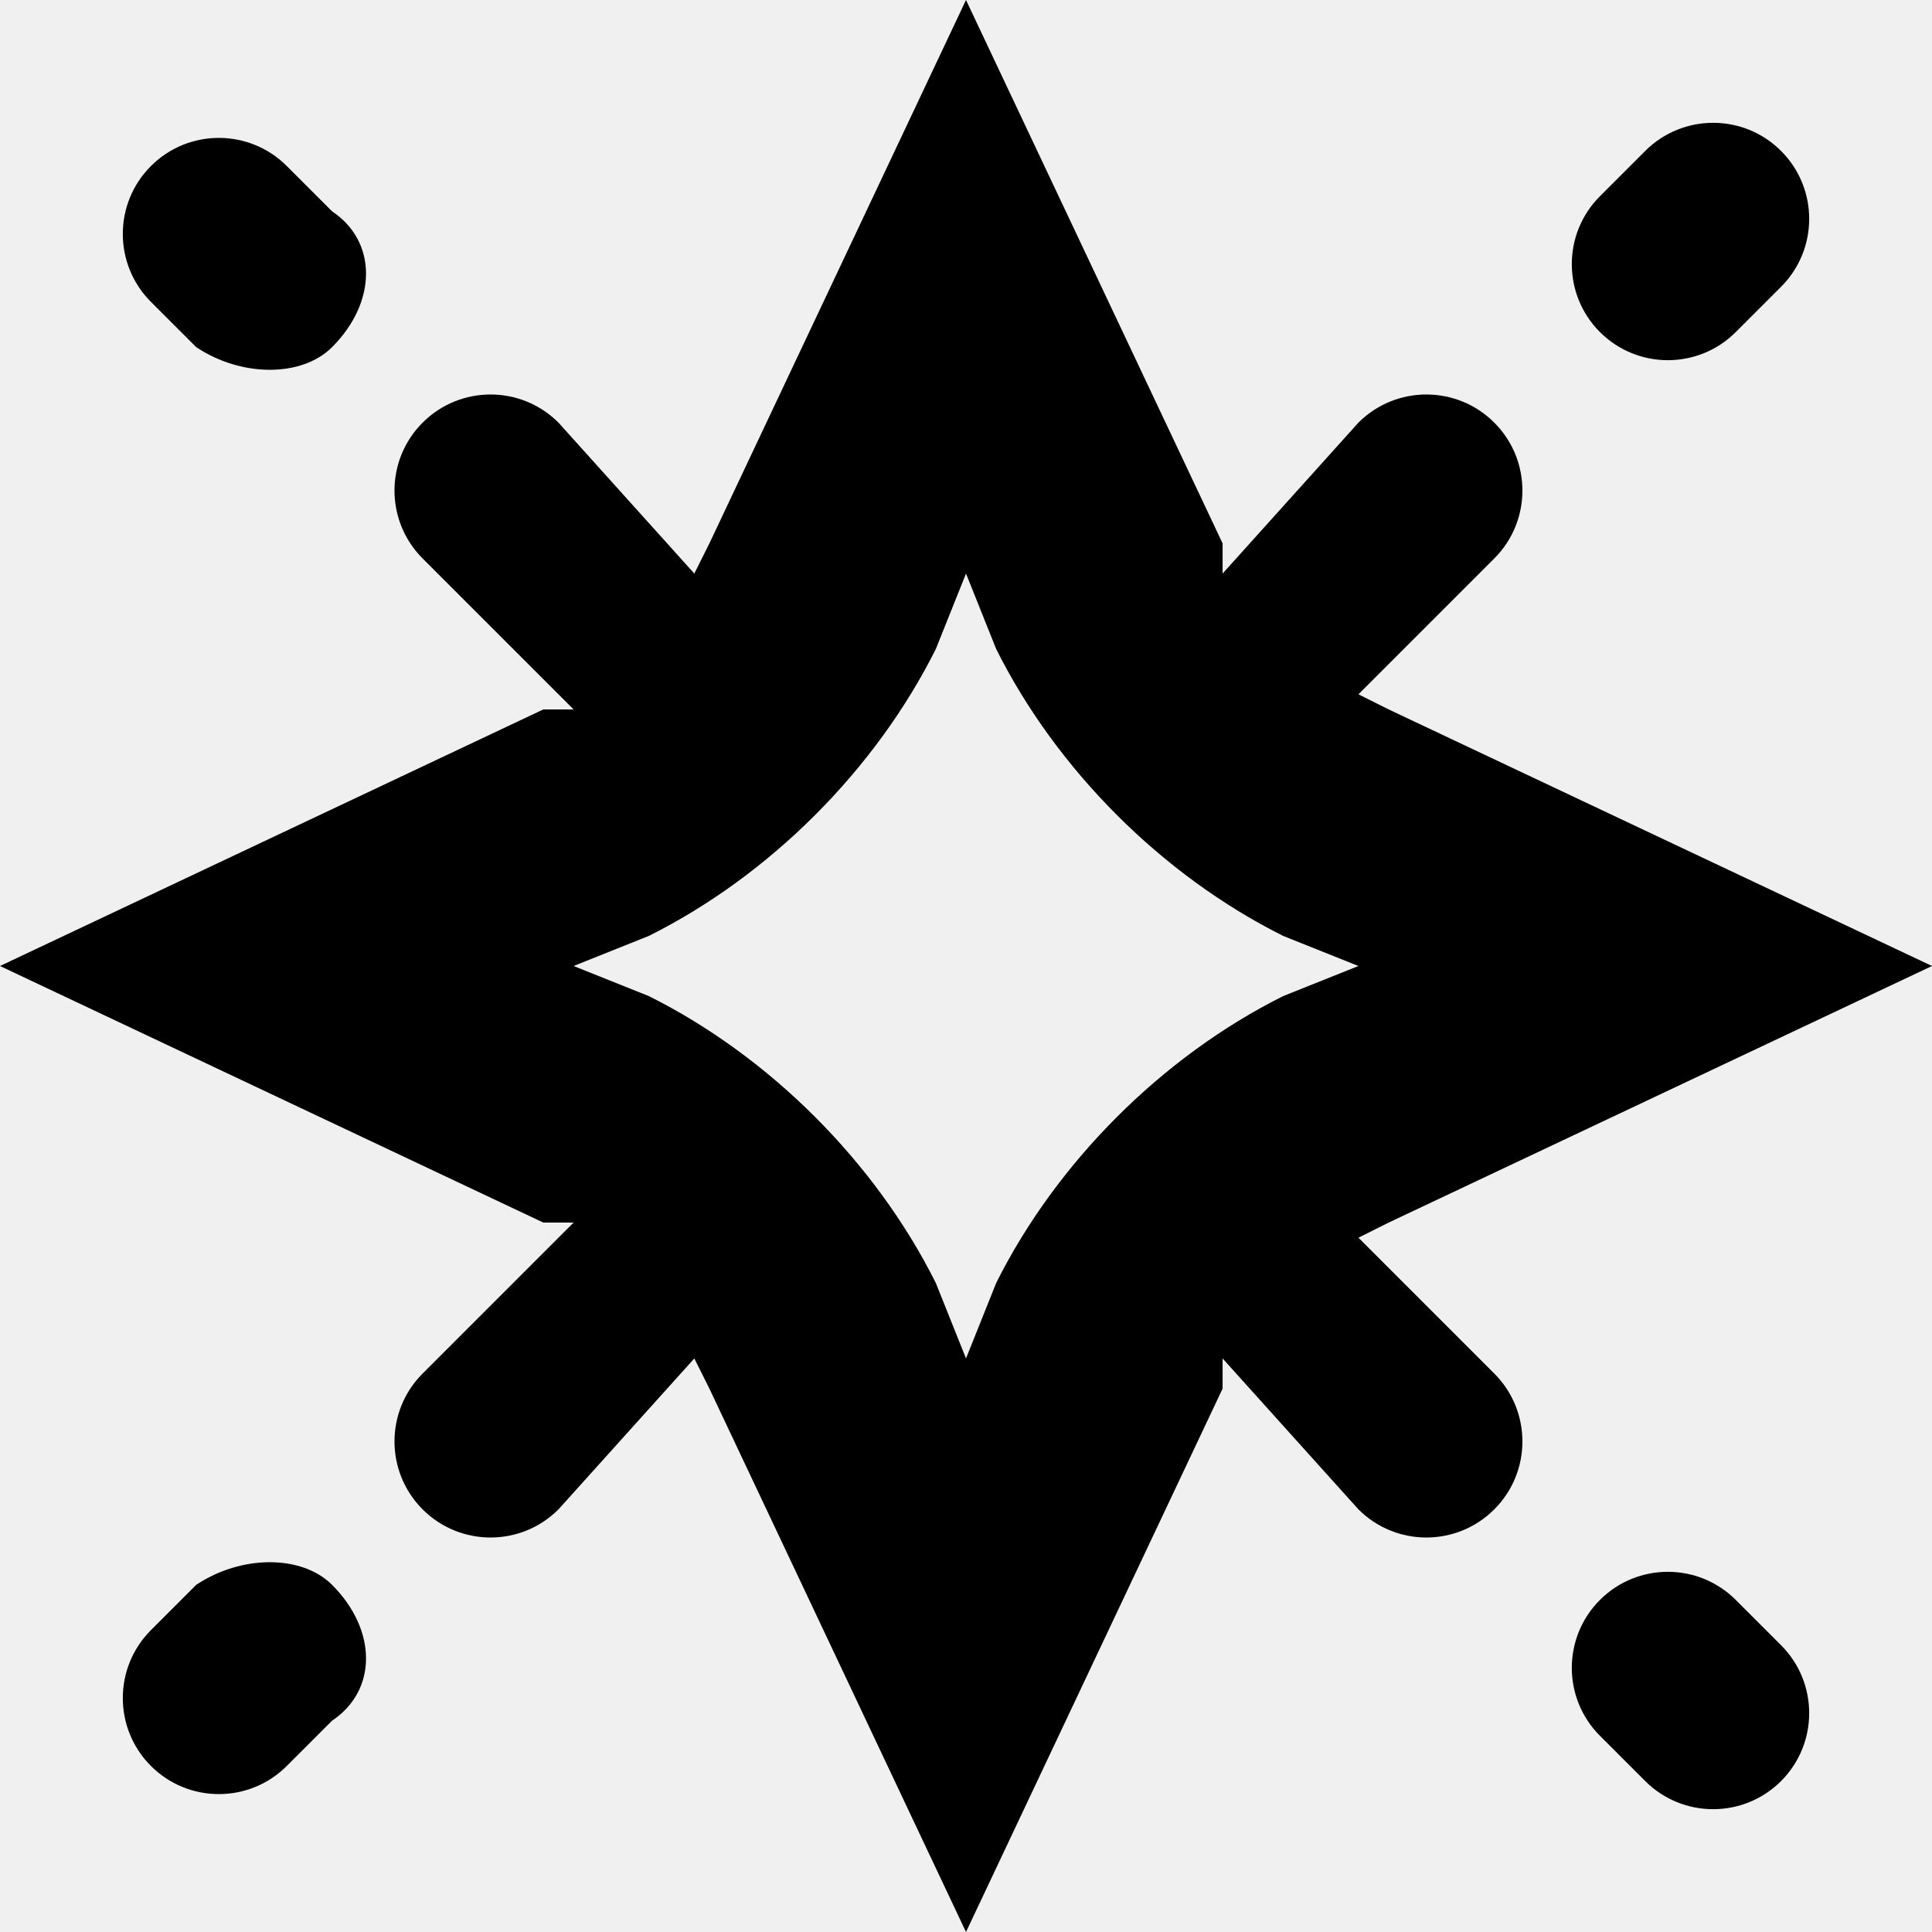
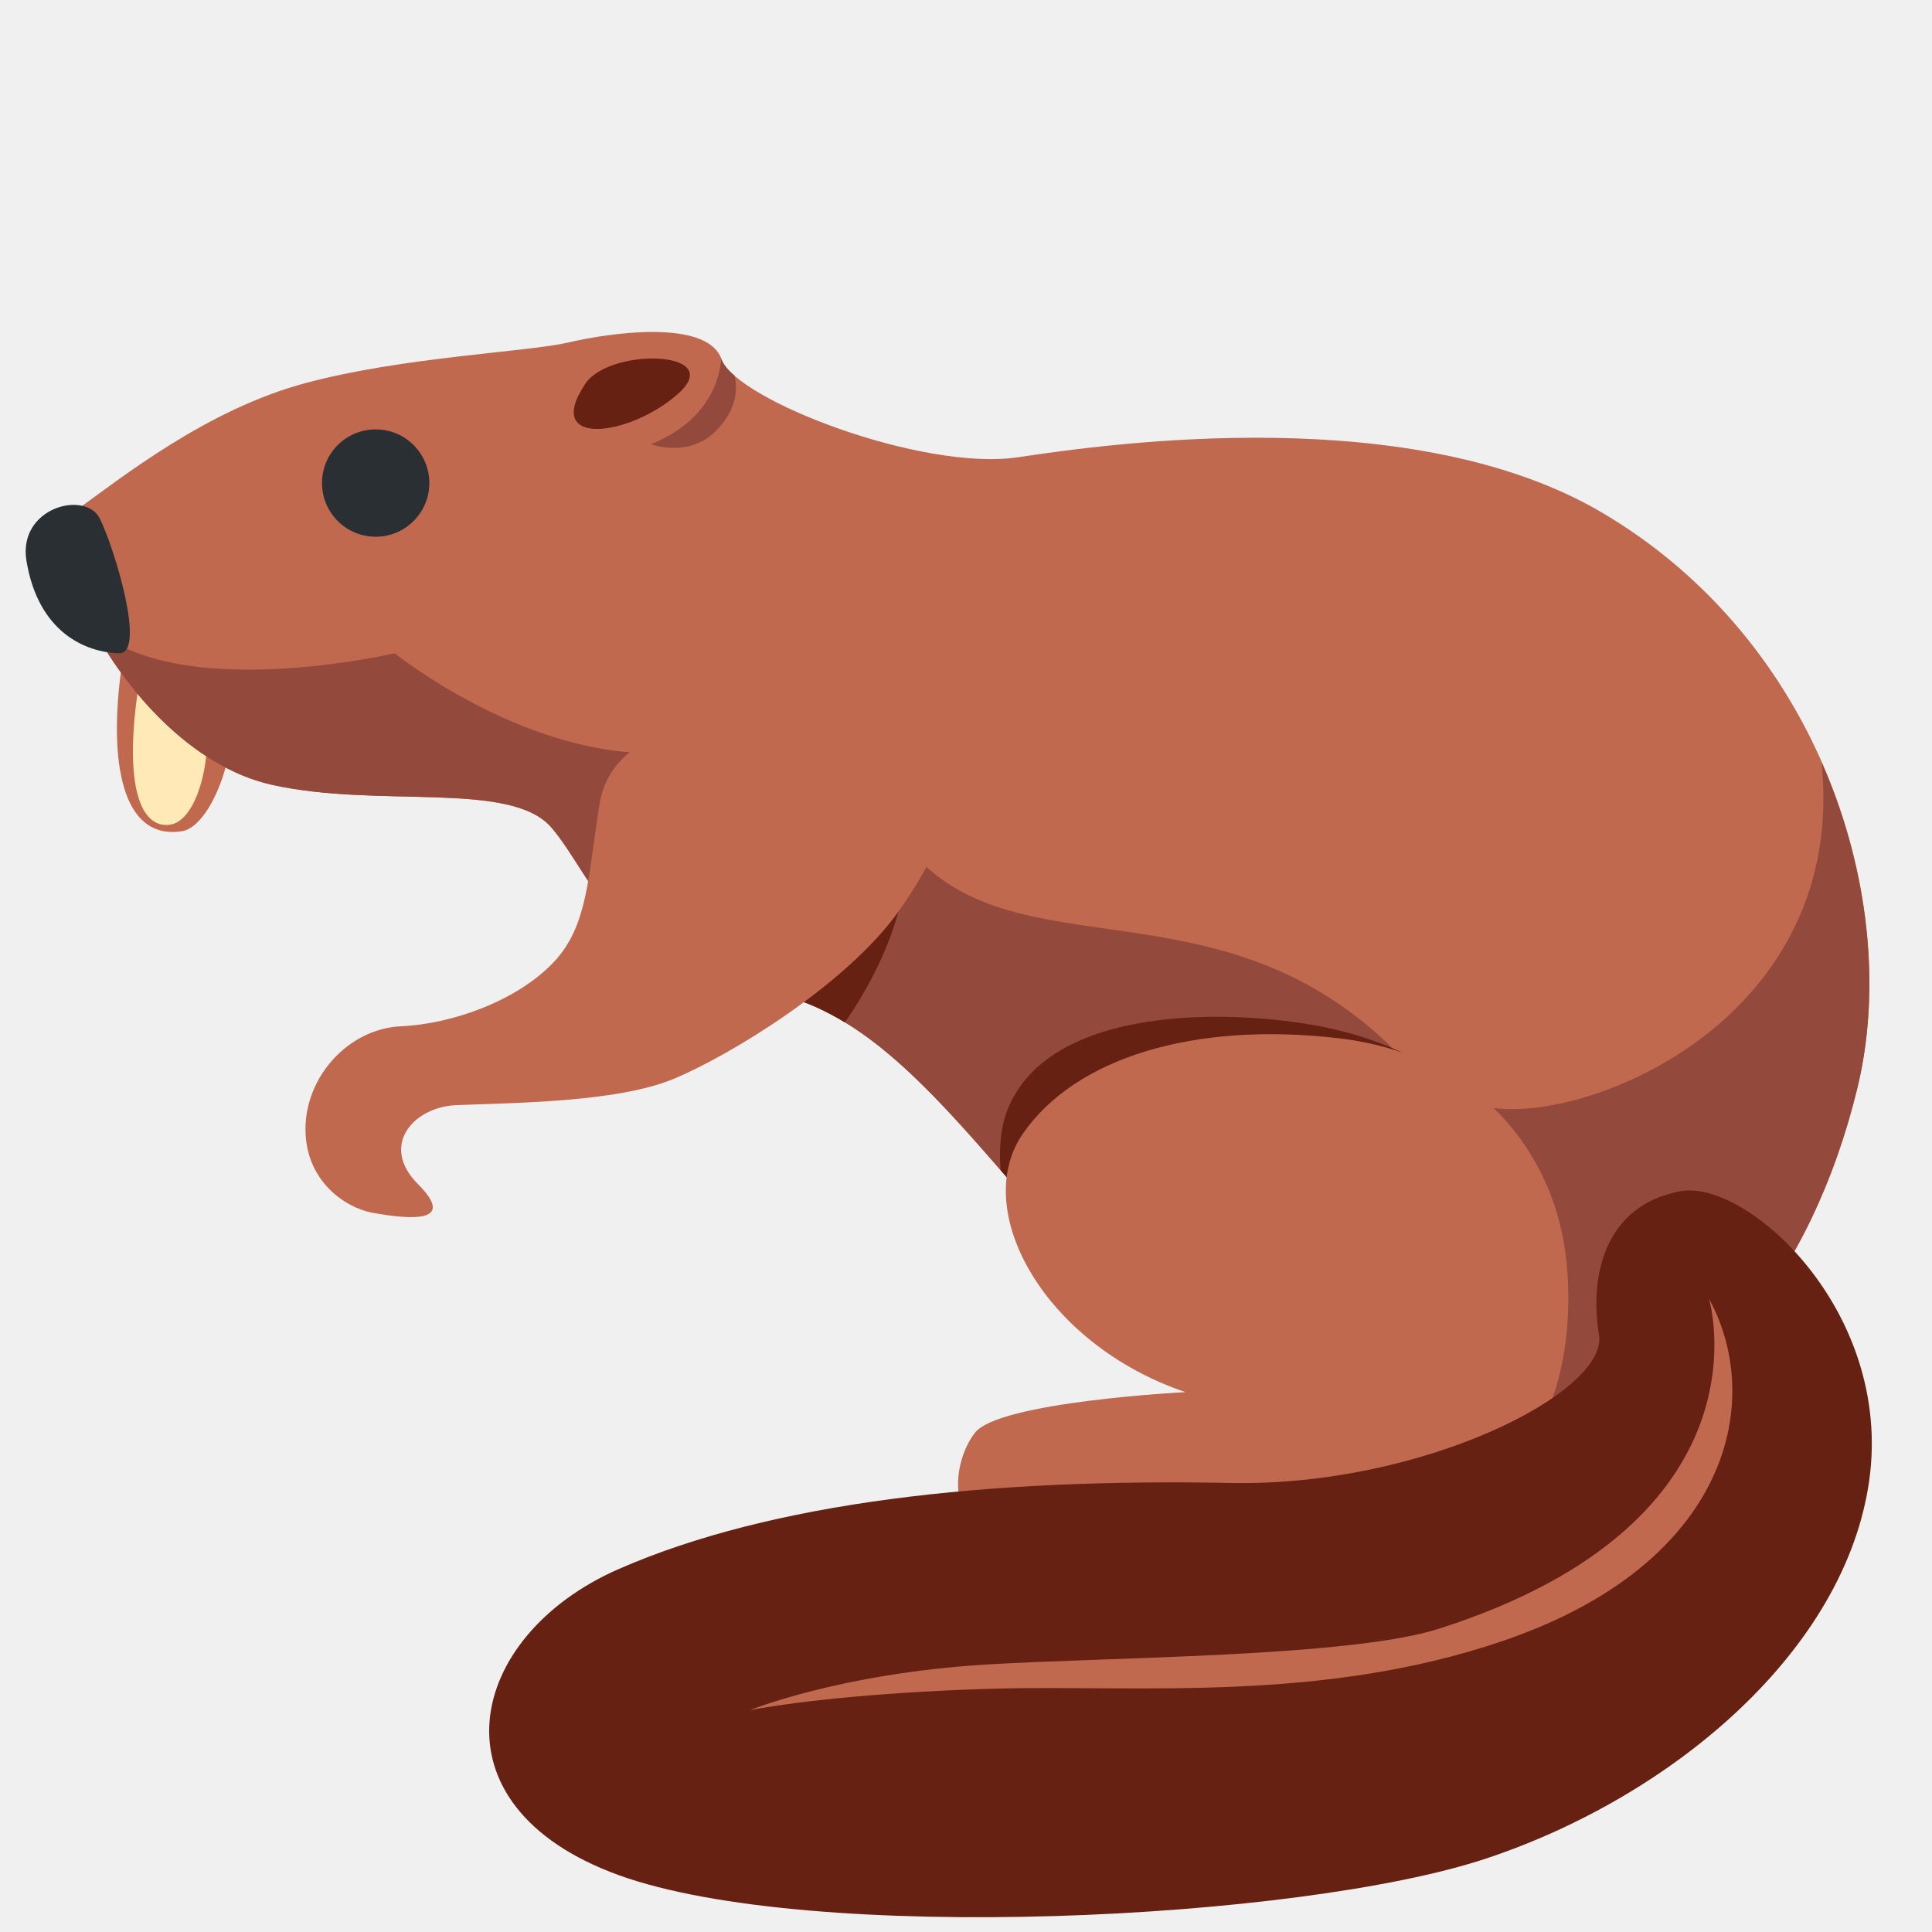
- <svg xmlns="http://www.w3.org/2000/svg" viewBox="0 0 128 128">
-   <path fill-rule="evenodd" d="M81 36 64 0 47 36l-1 2-9-10a6 6 0 0 0-9 9l10 10h-2L0 64l36 17h2L28 91a6 6 0 1 0 9 9l9-10 1 2 17 36 17-36v-2l9 10a6 6 0 1 0 9-9l-9-9 2-1 36-17-36-17-2-1 9-9a6 6 0 1 0-9-9l-9 10v-2Zm-17 2-2 5c-4 8-11 15-19 19l-5 2 5 2c8 4 15 11 19 19l2 5 2-5c4-8 11-15 19-19l5-2-5-2c-8-4-15-11-19-19l-2-5Z" clip-rule="evenodd" />
-   <path d="M118 19a6 6 0 0 0-9-9l-3 3a6 6 0 1 0 9 9l3-3Zm-96 4c-2 2-6 2-9 0l-3-3a6 6 0 1 1 9-9l3 3c3 2 3 6 0 9Zm0 82c-2-2-6-2-9 0l-3 3a6 6 0 1 0 9 9l3-3c3-2 3-6 0-9Zm96 4a6 6 0 0 1-9 9l-3-3a6 6 0 1 1 9-9l3 3Z" />
-   <style>path{fill:#000}@media (prefers-color-scheme:dark){path{fill:#fff}}</style>
+ <svg xmlns="http://www.w3.org/2000/svg" viewBox="0 0 36 36">
+   <path fill="#C1694F" d="M2.262 12.452c-.238 1.726 0 3.214 1.131 3.036.532-.084 1.071-1.488.893-2.381-.179-.893-2.024-.655-2.024-.655z" />
+   <path fill="#FFE9B7" d="M2.56 12.929c-.238 1.726.06 2.5.595 2.44.536-.06.833-1.31.655-2.202-.179-.893-1.25-.238-1.25-.238z" />
+   <path fill="#C1694F" d="M1.37 9.544c.932-.673 2.495-1.916 4.322-2.406s4.144-.579 4.901-.757c.757-.178 2.584-.446 2.851.312s3.743 2.094 5.525 1.827 7.359-1.037 10.871 1.025c4.099 2.406 5.614 7.262 4.767 10.738-.847 3.475-2.896 6.059-5.525 6.371-2.629.312-5.748.178-8.332-2.495s-4.188-5.436-6.683-5.703-3.03-2.139-3.787-3.03c-.757-.891-3.208-.356-5.213-.802-1.532-.34-2.762-1.827-3.342-2.941s-1.157-1.56-.355-2.139z" />
+   <path fill="#93493B" d="M12.144 14.035c-2.477 0-4.789-1.862-4.789-1.862s-4.033.944-5.629-.49c.579 1.114 1.809 2.6 3.342 2.941 2.005.446 4.455-.089 5.213.802.254.298.487.708.773 1.129.634-.829 1.35-2.082 1.09-2.52zm-.014-5.758s.725.275 1.239-.276c.35-.376.38-.729.319-.999-.126-.109-.211-.214-.244-.309l-.005-.007c-.028.352-.216 1.15-1.309 1.591zm5.131 7.874c-.449.766-1.39 2.016-1.904 2.686 1.321.647 2.452 2.002 3.776 3.531 1.4-.7 4.878-2.38 6.847-2.804-3.102-3.086-6.694-1.564-8.719-3.413zm10.571 4.495c-.438.189-.602 3.636-.664 6.123.656.003 1.299-.044 1.915-.117 2.629-.312 4.678-2.896 5.525-6.371.446-1.829.23-4.039-.665-6.075.481 4.745-4.255 6.69-6.111 6.44z" />
+   <path fill="#292F33" d="M.493 10.45C.33 9.455 1.592 9.128 1.86 9.663c.267.535.876 2.525.356 2.51-.637-.019-1.505-.401-1.723-1.723z" />
+   <path fill="#662113" d="M24.805 19.167c-1.565-.351-5.168-.535-6.015 1.47-.144.341-.178.745-.144 1.168.648.746 1.332 1.553 2.105 2.352 2.4 2.483 4.36 2.582 6.861 2.361.526-.943 1.412-2.252 1.203-3.386-.312-1.692-1.426-3.385-4.01-3.965z" />
+   <path fill="#C1694F" d="M24.939 19.346c-2.673-.312-4.901.356-5.881 1.782s.401 3.921 3.03 4.812c0 0-3.475.178-3.921.757-.446.579-.446 1.649.178 1.693.624.045 7.218-.579 8.955-.802 1.738-.223 2.139-2.807 1.827-4.5s-1.615-3.442-4.188-3.742z" />
+   <path fill="#662113" d="M14.409 14.023c-1.337-.312-2.688-.163-2.911 1.218-.088.542-.254 1.215-.327 1.634.575.876 1.142 1.392 2.896 1.58.602.065 1.152.277 1.677.596.437-.634.804-1.349.996-2.066.43-1.599-.994-2.65-2.331-2.962z" />
+   <path fill="#C1694F" d="M11.172 14.979c-.215 1.336-.212 2.264-.847 2.941-.668.713-1.871 1.158-2.851 1.203-.98.045-1.782.936-1.782 1.916s.757 1.47 1.248 1.559c.766.139 1.559.178.847-.535-.713-.713-.09-1.435.713-1.47 1.025-.045 2.985-.045 4.054-.49 1.069-.446 3.23-1.77 4.188-3.119 2.406-3.386-.847-3.119-2.183-3.431-1.338-.311-3.165.045-3.387 1.426z" />
+   <path fill="#662113" d="M10.905 7.152c.456-.684 2.629-.624 1.738.178s-2.54 1.025-1.738-.178z" />
+   <circle fill="#292F33" cx="7" cy="9.001" r="1" />
+   <path fill="#662113" d="M31.31 22.197c1.233-.231 3.965 2.228 3.52 5.391-.446 3.163-3.653 5.881-7.129 7.04s-12.609 1.604-16.173.312c-3.564-1.292-2.851-4.455 0-5.703s6.861-1.693 11.406-1.604c3.566.07 7.04-1.693 6.861-2.762-.178-1.07.089-2.407 1.515-2.674z" />
+   <path fill="#C1694F" d="M31.845 24.202c1.025 1.871.422 4.916-3.832 6.371-3.386 1.158-6.793.825-9.401.891-1.96.05-3.698.223-4.634.401 0 0 1.66-.677 4.366-.847 2.274-.142 6.798-.136 8.465-.668 6.283-2.004 5.036-6.148 5.036-6.148z" />
</svg>
